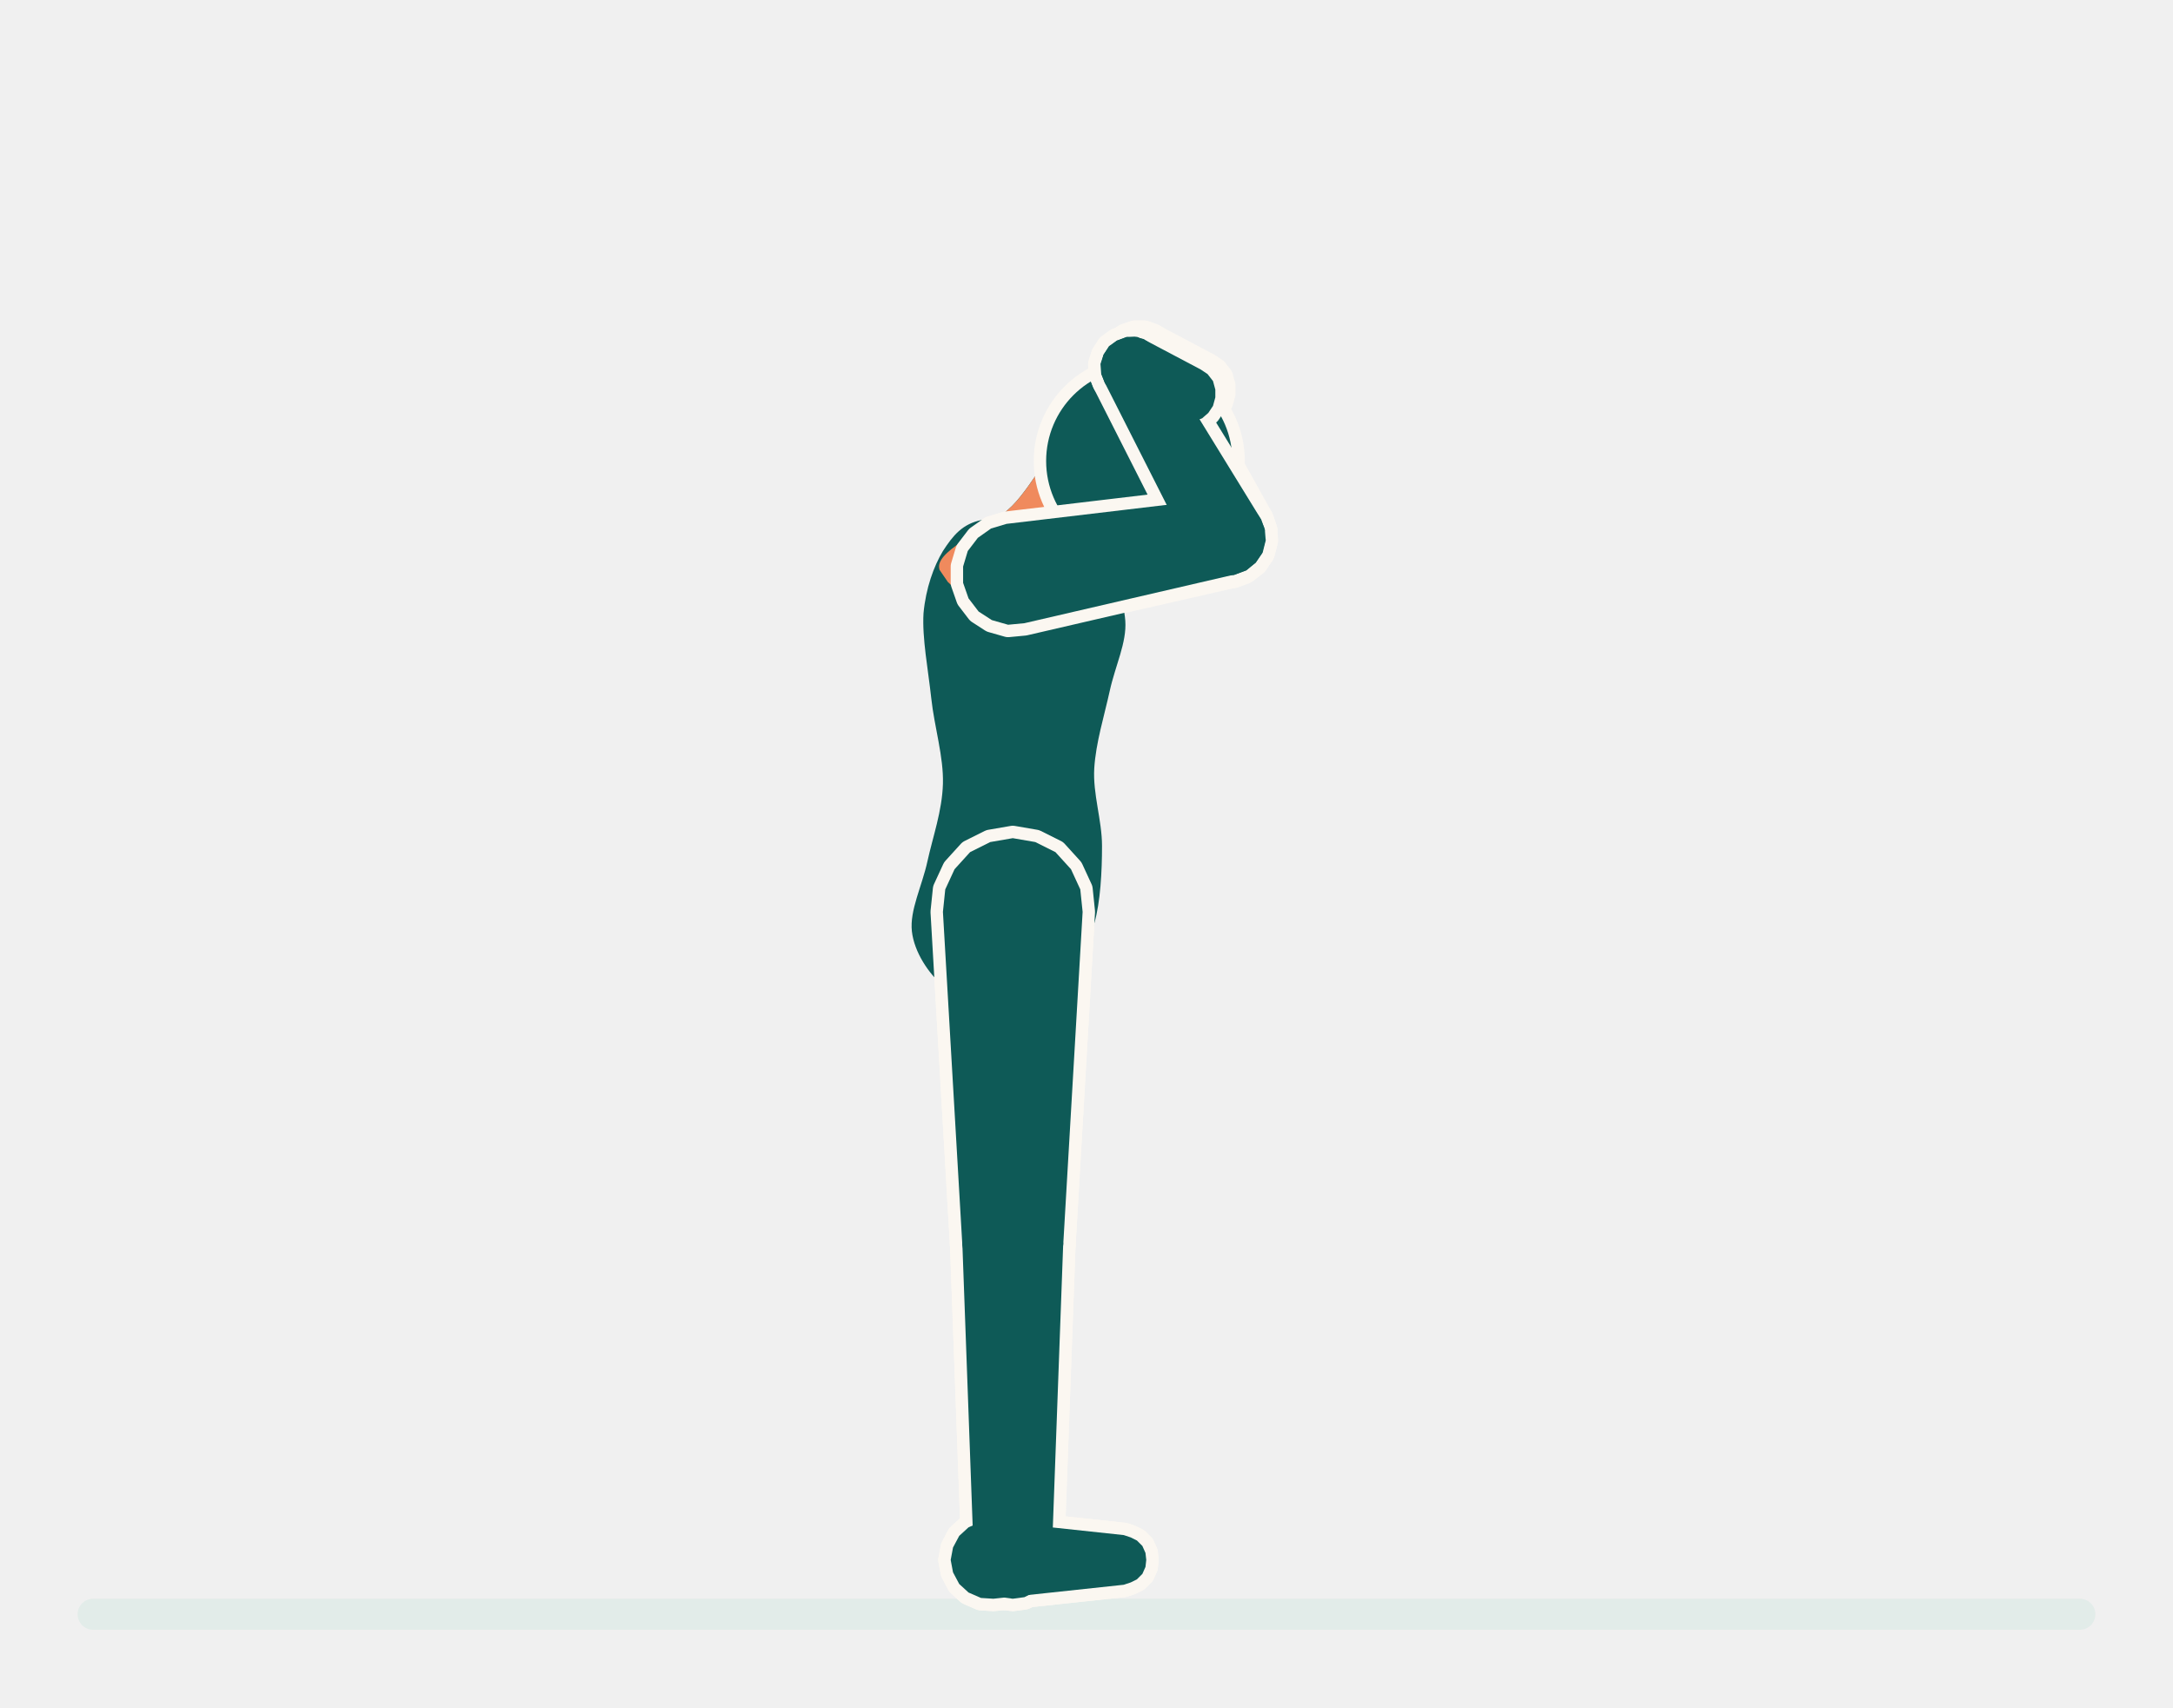
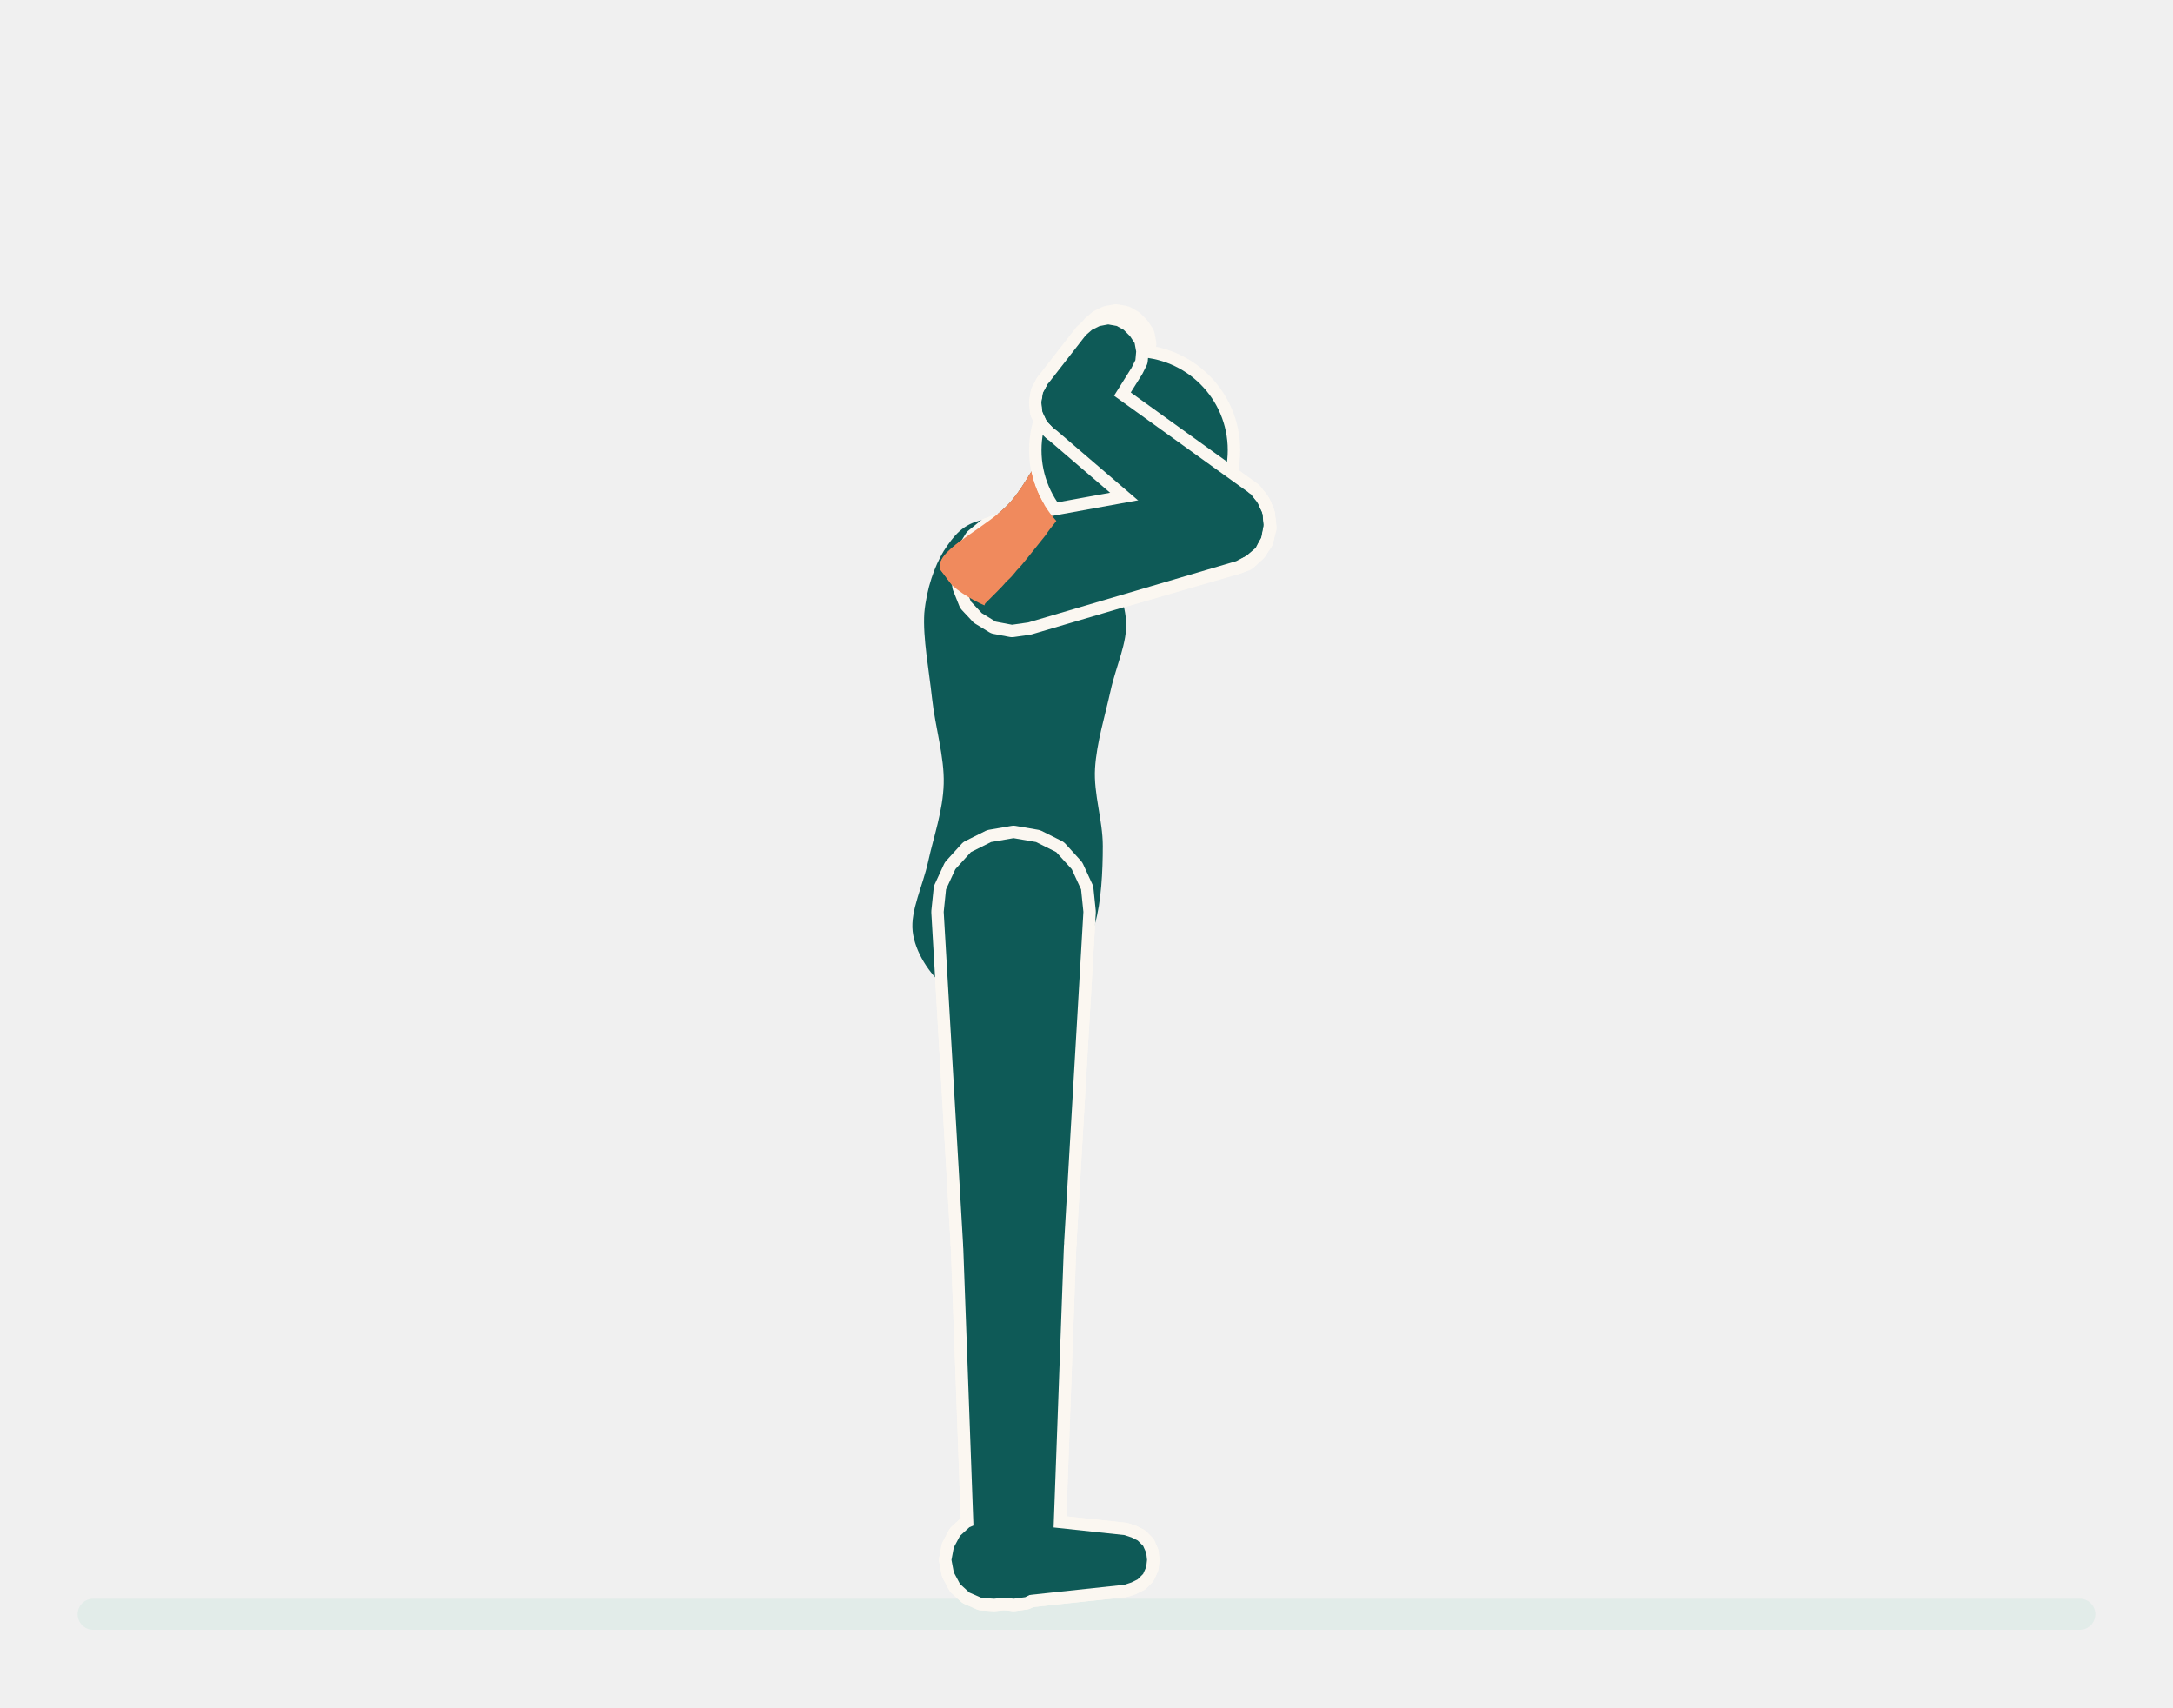
- <svg xmlns="http://www.w3.org/2000/svg" viewBox="-130.5 -117 280 220" width="280" height="220">
+ <svg xmlns="http://www.w3.org/2000/svg" viewBox="-130.6 -117 280 220" width="280" height="220">
  <defs>
    <clipPath id="ej-086-torso">
      <path d="M6 -49C8.6 -48.2 10.1 -47 11.5 -45C12.9 -43 14.3 -39.8 14.5 -37C14.7 -34.2 13.2 -31.2 12.5 -28C11.8 -24.8 10.7 -21.3 10.5 -18C10.3 -14.7 11.5 -11.3 11.5 -8C11.5 -4.7 11.3 -0.8 10.5 2C9.7 4.8 8.6 7.3 6.5 9C4.4 10.7 0.6 11.8 -2 12C-4.6 12.2 -7.2 11.5 -9 10C-10.8 8.5 -12.7 5.7 -13 3C-13.3 0.3 -11.7 -2.8 -11 -6C-10.3 -9.2 -9.1 -12.5 -9 -16C-8.9 -19.5 -10.1 -23.3 -10.5 -27C-10.9 -30.7 -11.7 -34.8 -11.5 -38C-11.2 -41.2 -10.2 -44 -9 -46C-7.7 -48 -6.5 -49.5 -4 -50C-1.5 -50.5 3.4 -49.8 6 -49Z" />
    </clipPath>
    <clipPath id="ej-086-cuello">
-       <path d="M0 -38C-3.1 -38 -9.5 -41.7 -9.5 -44C-9.5 -46.3 -3 -48.9 -0.1 -51.8C2.9 -54.8 5.6 -60.9 8.4 -61.9C11.1 -62.8 15.3 -59.8 16.3 -57.6C17.3 -55.4 15.3 -50.5 14.5 -48.8C13.6 -47.1 12.1 -48.3 11.2 -47.5C10.3 -46.7 10.9 -45.6 9 -44C7.1 -42.4 3.1 -38 0 -38Z" />
+       <path d="M0 -38C-3.1 -38 -9.4 -41.6 -9.5 -44C-9.6 -46.4 -3.3 -49.1 -0.5 -52.2C2.3 -55.3 4.6 -61.4 7.3 -62.5C10 -63.7 14.4 -61.1 15.6 -59C16.8 -56.9 15.3 -51.9 14.5 -50.1C13.8 -48.2 12.1 -49.1 11.2 -48.1C10.2 -47.1 10.9 -45.7 9 -44C7.1 -42.3 3.1 -38 0 -38Z" />
    </clipPath>
  </defs>
-   <line x1="-118.5" y1="91" x2="137.5" y2="91" stroke="#E2ECE9" stroke-width="4" stroke-linecap="round" />
+   <line x1="-118.6" y1="91" x2="137.4" y2="91" stroke="#E2ECE9" stroke-width="4" stroke-linecap="round" />
  <g>
-     <path d="M27 -52.8L28.5 -52.7L29.9 -52.2L31.1 -51.3L32 -50.1L32.5 -48.6L32.5 -47.1L32.1 -45.7L31.3 -44.4L30.1 -43.5L28.7 -42.9L1.5 -36.7L-0.6 -36.5L-2.7 -37.1L-4.4 -38.2L-5.7 -39.9L-6.4 -41.9L-6.4 -44L-5.8 -46L-4.5 -47.7L-2.8 -48.9L-0.8 -49.5Z" fill="#FBF7F1" stroke="#FBF7F1" stroke-width="3.2" stroke-linejoin="round" />
-     <path d="M12.7 -68.4L12.3 -69.6L12.4 -70.8L12.8 -72L13.5 -73L14.5 -73.7L15.7 -74.1L16.9 -74.1L18.1 -73.7L19.1 -73L19.8 -72.1L32 -50.2L32.5 -48.7L32.5 -47.1L32.1 -45.6L31.1 -44.3L29.8 -43.3L28.3 -42.8L26.7 -42.9L25.2 -43.4L23.9 -44.4L23 -45.7Z" fill="#FBF7F1" stroke="#FBF7F1" stroke-width="3.2" stroke-linejoin="round" />
-     <path d="M25.2 -69.9L26.1 -69.3L26.8 -68.4L27.1 -67.3L27.1 -66.3L26.8 -65.2L26.2 -64.3L25.4 -63.6L24.4 -63.2L23.3 -63.1L22.2 -63.4L14.8 -66.4L13.7 -67.1L12.9 -68.1L12.4 -69.3L12.3 -70.6L12.7 -71.8L13.4 -72.9L14.4 -73.6L15.7 -74.1L17 -74.1L18.2 -73.6Z" fill="#FBF7F1" stroke="#FBF7F1" stroke-width="3.2" stroke-linejoin="round" />
-     <path d="M27 -52.8L28.5 -52.7L29.9 -52.2L31.1 -51.3L32 -50.1L32.5 -48.6L32.5 -47.1L32.1 -45.7L31.3 -44.4L30.1 -43.5L28.7 -42.9L1.5 -36.7L-0.6 -36.5L-2.7 -37.1L-4.4 -38.2L-5.7 -39.9L-6.4 -41.9L-6.4 -44L-5.8 -46L-4.5 -47.7L-2.8 -48.9L-0.8 -49.5Z" fill="#5F9E98" />
-     <path d="M12.7 -68.4L12.3 -69.6L12.4 -70.8L12.8 -72L13.5 -73L14.5 -73.7L15.7 -74.1L16.9 -74.1L18.1 -73.7L19.1 -73L19.8 -72.1L32 -50.2L32.5 -48.7L32.5 -47.1L32.1 -45.6L31.1 -44.3L29.8 -43.3L28.3 -42.8L26.7 -42.9L25.2 -43.4L23.9 -44.4L23 -45.7Z" fill="#5F9E98" />
-     <path d="M25.2 -69.9L26.1 -69.3L26.8 -68.4L27.1 -67.3L27.1 -66.3L26.8 -65.2L26.2 -64.3L25.4 -63.6L24.4 -63.2L23.3 -63.1L22.2 -63.4L14.8 -66.4L13.7 -67.1L12.9 -68.1L12.4 -69.3L12.3 -70.6L12.7 -71.8L13.4 -72.9L14.4 -73.6L15.7 -74.1L17 -74.1L18.2 -73.6Z" fill="#5F9E98" />
+     <path d="M26.4 -54.3L27.9 -54.3L29.4 -53.9L30.6 -53.1L31.6 -51.9L32.1 -50.5L32.3 -49L31.9 -47.5L31.1 -46.2L30 -45.2L28.7 -44.6L1.8 -36.8L-0.3 -36.5L-2.3 -36.9L-4.1 -38L-5.5 -39.6L-6.3 -41.5L-6.5 -43.6L-5.9 -45.6L-4.8 -47.4L-3.1 -48.7L-1.1 -49.4Z" fill="#FBF7F1" stroke="#FBF7F1" stroke-width="3.2" stroke-linejoin="round" />
+     <path d="M5.8 -63.1L5.1 -64.1L4.7 -65.2L4.6 -66.5L4.9 -67.6L5.6 -68.7L6.5 -69.4L7.7 -69.9L8.9 -70L10.1 -69.7L11.1 -69.1L30.4 -53.2L31.5 -52L32.1 -50.6L32.2 -49L31.9 -47.4L31 -46.1L29.8 -45L28.3 -44.5L26.7 -44.4L25.1 -44.9L23.8 -45.8Z" fill="#FBF7F1" stroke="#FBF7F1" stroke-width="3.2" stroke-linejoin="round" />
+     <path d="M10.3 -74.8L11.1 -75.5L12.1 -76L13.2 -76.2L14.3 -76L15.2 -75.5L16 -74.7L16.6 -73.8L16.8 -72.7L16.7 -71.6L16.2 -70.6L12 -63.9L11.1 -62.9L10 -62.3L8.7 -62L7.5 -62.2L6.3 -62.7L5.4 -63.6L4.8 -64.8L4.6 -66.1L4.8 -67.3L5.4 -68.5Z" fill="#FBF7F1" stroke="#FBF7F1" stroke-width="3.2" stroke-linejoin="round" />
+     <path d="M26.4 -54.3L27.9 -54.3L29.4 -53.9L30.6 -53.1L31.6 -51.9L32.1 -50.5L32.3 -49L31.9 -47.5L31.1 -46.2L30 -45.2L28.7 -44.6L1.8 -36.8L-0.3 -36.5L-2.3 -36.9L-4.1 -38L-5.5 -39.6L-6.3 -41.5L-6.5 -43.6L-5.9 -45.6L-4.8 -47.4L-3.1 -48.7L-1.1 -49.4Z" fill="#5F9E98" />
+     <path d="M5.8 -63.1L5.1 -64.1L4.7 -65.2L4.6 -66.5L4.9 -67.6L5.6 -68.7L6.5 -69.4L7.7 -69.9L8.9 -70L10.1 -69.7L11.1 -69.1L30.4 -53.2L31.5 -52L32.1 -50.6L32.2 -49L31.9 -47.4L31 -46.1L29.8 -45L28.3 -44.5L26.7 -44.4L25.1 -44.9L23.8 -45.8Z" fill="#5F9E98" />
+     <path d="M10.3 -74.8L11.1 -75.5L12.1 -76L13.2 -76.2L14.3 -76L15.2 -75.5L16 -74.7L16.6 -73.8L16.8 -72.7L16.7 -71.6L16.2 -70.6L12 -63.9L11.1 -62.9L10 -62.3L8.7 -62L7.5 -62.2L6.3 -62.7L5.4 -63.6L4.8 -64.8L4.6 -66.1L4.8 -67.3L5.4 -68.5Z" fill="#5F9E98" />
  </g>
  <g>
    <path d="M6.5 43.4L6.1 45.3L5.1 47L3.7 48.3L1.9 49.2L0 49.5L-1.9 49.2L-3.7 48.3L-5.1 47L-6.1 45.3L-6.5 43.4L-9 0.5L-8.7 -2.4L-7.5 -5L-5.5 -7.2L-2.9 -8.5L0 -9L2.9 -8.5L5.5 -7.2L7.5 -5L8.7 -2.4L9 0.5Z" fill="#FBF7F1" stroke="#FBF7F1" stroke-width="3.2" stroke-linejoin="round" />
    <path d="M5 84.2L4.7 85.7L4 87L2.9 88.1L1.5 88.8L0 89L-1.5 88.8L-2.9 88.1L-4 87L-4.7 85.7L-5 84.2L-6.5 43.2L-6.2 41.2L-5.3 39.3L-3.9 37.8L-2.1 36.8L0 36.5L2.1 36.8L3.9 37.8L5.3 39.3L6.2 41.2L6.5 43.2Z" fill="#FBF7F1" stroke="#FBF7F1" stroke-width="3.2" stroke-linejoin="round" />
    <path d="M14.3 80.8L15.2 81.1L16 81.5L16.7 82.2L17.1 83.1L17.2 84L17.1 84.9L16.7 85.8L16 86.5L15.2 86.9L14.3 87.2L-2.5 89L-4.1 88.9L-5.7 88.2L-6.9 87.1L-7.7 85.6L-8 84L-7.7 82.4L-6.9 80.9L-5.7 79.8L-4.1 79.1L-2.5 79Z" fill="#FBF7F1" stroke="#FBF7F1" stroke-width="3.2" stroke-linejoin="round" />
    <path d="M6.5 43.4L6.1 45.3L5.1 47L3.7 48.3L1.9 49.2L0 49.5L-1.9 49.2L-3.7 48.3L-5.1 47L-6.1 45.3L-6.5 43.4L-9 0.5L-8.7 -2.4L-7.5 -5L-5.5 -7.2L-2.9 -8.5L0 -9L2.9 -8.5L5.5 -7.2L7.5 -5L8.7 -2.4L9 0.5Z" fill="#5F9E98" />
    <path d="M5 84.2L4.7 85.7L4 87L2.9 88.1L1.5 88.8L0 89L-1.5 88.8L-2.9 88.1L-4 87L-4.7 85.7L-5 84.2L-6.5 43.2L-6.2 41.2L-5.3 39.3L-3.9 37.8L-2.1 36.8L0 36.5L2.1 36.8L3.9 37.8L5.3 39.3L6.2 41.2L6.5 43.2Z" fill="#5F9E98" />
    <path d="M14.3 80.8L15.2 81.1L16 81.5L16.7 82.2L17.1 83.1L17.2 84L17.1 84.9L16.7 85.8L16 86.5L15.2 86.9L14.3 87.2L-2.5 89L-4.1 88.9L-5.7 88.2L-6.9 87.1L-7.7 85.6L-8 84L-7.7 82.4L-6.9 80.9L-5.7 79.8L-4.1 79.1L-2.5 79Z" fill="#5F9E98" />
  </g>
  <path d="M6 -49C8.6 -48.2 10.1 -47 11.5 -45C12.9 -43 14.3 -39.8 14.5 -37C14.7 -34.2 13.2 -31.2 12.5 -28C11.8 -24.8 10.7 -21.3 10.5 -18C10.3 -14.7 11.5 -11.3 11.5 -8C11.5 -4.7 11.3 -0.8 10.5 2C9.7 4.8 8.6 7.3 6.5 9C4.4 10.7 0.6 11.8 -2 12C-4.6 12.2 -7.2 11.5 -9 10C-10.8 8.5 -12.7 5.7 -13 3C-13.3 0.3 -11.7 -2.8 -11 -6C-10.3 -9.2 -9.1 -12.5 -9 -16C-8.9 -19.5 -10.1 -23.3 -10.5 -27C-10.9 -30.7 -11.7 -34.8 -11.5 -38C-11.2 -41.2 -10.2 -44 -9 -46C-7.7 -48 -6.5 -49.5 -4 -50C-1.5 -50.5 3.4 -49.8 6 -49Z" fill="#0E5A57" />
-   <path d="M0 -38C-3.1 -38 -9.5 -41.7 -9.5 -44C-9.5 -46.3 -3 -48.9 -0.1 -51.8C2.9 -54.8 5.6 -60.9 8.4 -61.9C11.1 -62.8 15.3 -59.8 16.3 -57.6C17.3 -55.4 15.3 -50.5 14.5 -48.8C13.6 -47.1 12.1 -48.3 11.2 -47.5C10.3 -46.7 10.9 -45.6 9 -44C7.1 -42.4 3.1 -38 0 -38Z" fill="#0E5A57" />
-   <path d="M-5.3 -37.8C-3.6 -35.9 -4.3 -38.6 -3.8 -39C-3.3 -39.5 -2.8 -39.9 -2.4 -40.3C-1.9 -40.8 -1.4 -41.2 -1 -41.7C-0.5 -42.1 0 -42.6 0.4 -43C0.9 -43.5 1.3 -44 1.8 -44.5C2.2 -44.9 2.6 -45.4 3.1 -45.9C3.5 -46.4 3.9 -46.9 4.4 -47.4C4.8 -47.9 5.2 -48.4 5.6 -48.9C6 -49.5 6.4 -50 6.8 -50.5C7.2 -51.1 7.6 -51.6 8 -52.1C8.4 -52.7 8.8 -53.2 9.2 -53.8C9.5 -54.3 9.9 -54.9 10.3 -55.5C10.7 -56 11 -56.6 11.4 -57.2C11.7 -57.8 13.6 -57.7 12.4 -58.9C11.3 -60.2 5.9 -64 4.3 -64.8C2.8 -65.5 3.5 -63.8 3.1 -63.4C2.7 -62.9 2.3 -62.5 1.9 -62.1C1.4 -61.6 1 -61.2 0.6 -60.8C0.2 -60.4 -0.2 -60 -0.6 -59.6C-1.1 -59.2 -1.5 -58.8 -1.9 -58.4C-2.3 -58.1 -2.8 -57.7 -3.2 -57.3C-3.6 -57 -4 -56.6 -4.5 -56.3C-4.9 -55.9 -5.3 -55.6 -5.8 -55.2C-6.2 -54.9 -6.6 -54.6 -7.1 -54.3C-7.5 -54 -7.9 -53.7 -8.4 -53.4C-8.8 -53.1 -9.3 -52.8 -9.7 -52.5C-10.1 -52.2 -10.6 -52 -11 -51.7C-11.5 -51.4 -11.9 -51.2 -12.4 -50.9C-12.8 -50.7 -14.9 -52.4 -13.7 -50.2C-12.5 -48 -6.9 -39.7 -5.3 -37.8Z" fill="#F08A5D" clip-path="url(#ej-086-cuello)" />
-   <circle cx="16.3" cy="-57.6" r="12" fill="#0E5A57" stroke="#FBF7F1" stroke-width="3.2" paint-order="stroke" />
+   <path d="M0 -38C-3.1 -38 -9.4 -41.6 -9.5 -44C-9.6 -46.4 -3.3 -49.1 -0.5 -52.2C2.3 -55.3 4.6 -61.4 7.3 -62.5C10 -63.7 14.4 -61.1 15.6 -59C16.8 -56.9 15.3 -51.9 14.5 -50.1C13.8 -48.2 12.1 -49.1 11.2 -48.1C10.2 -47.1 10.9 -45.7 9 -44C7.1 -42.3 3.1 -38 0 -38Z" fill="#0E5A57" />
+   <path d="M-5 -38C-3.3 -36.2 -4.1 -38.9 -3.6 -39.3C-3.1 -39.8 -2.7 -40.2 -2.2 -40.7C-1.8 -41.1 -1.3 -41.6 -0.9 -42.1C-0.4 -42.5 0 -43 0.4 -43.5C0.9 -44 1.3 -44.5 1.7 -45C2.1 -45.5 2.5 -46 2.9 -46.5C3.3 -47 3.7 -47.5 4.1 -48C4.5 -48.6 4.9 -49.1 5.3 -49.6C5.7 -50.1 6.1 -50.7 6.4 -51.2C6.8 -51.8 7.2 -52.3 7.5 -52.9C7.9 -53.4 8.2 -54 8.6 -54.6C8.9 -55.1 9.3 -55.7 9.6 -56.3C9.9 -56.9 10.3 -57.5 10.6 -58.1C10.9 -58.7 12.8 -58.7 11.5 -59.8C10.3 -61 4.7 -64.6 3.1 -65.2C1.5 -65.9 2.3 -64.3 2 -63.8C1.6 -63.4 1.2 -62.9 0.8 -62.5C0.4 -62 0 -61.6 -0.3 -61.2C-0.7 -60.7 -1.1 -60.3 -1.5 -59.9C-1.9 -59.5 -2.3 -59.1 -2.7 -58.7C-3.1 -58.3 -3.5 -57.9 -3.9 -57.5C-4.3 -57.2 -4.7 -56.8 -5.1 -56.4C-5.5 -56.1 -5.9 -55.7 -6.4 -55.4C-6.8 -55 -7.2 -54.7 -7.6 -54.4C-8 -54 -8.4 -53.7 -8.9 -53.4C-9.3 -53.1 -9.7 -52.8 -10.1 -52.5C-10.5 -52.2 -11 -51.9 -11.4 -51.6C-11.8 -51.3 -12.3 -51.1 -12.7 -50.8C-13.1 -50.5 -15.3 -52.1 -14 -50C-12.7 -47.9 -6.7 -39.8 -5 -38Z" fill="#F08A5D" clip-path="url(#ej-086-cuello)" />
+   <circle cx="15.6" cy="-59" r="12" fill="#0E5A57" stroke="#FBF7F1" stroke-width="3.2" paint-order="stroke" />
  <g>
    <path d="M6.5 43.4L6.1 45.3L5.1 47L3.7 48.3L1.9 49.2L0 49.5L-1.9 49.2L-3.7 48.3L-5.1 47L-6.1 45.3L-6.5 43.4L-9 0.5L-8.7 -2.4L-7.5 -5L-5.5 -7.2L-2.9 -8.5L0 -9L2.9 -8.5L5.5 -7.2L7.5 -5L8.7 -2.4L9 0.5Z" fill="#FBF7F1" stroke="#FBF7F1" stroke-width="3.2" stroke-linejoin="round" />
    <path d="M5 84.2L4.7 85.7L4 87L2.9 88.1L1.5 88.8L0 89L-1.5 88.8L-2.9 88.1L-4 87L-4.7 85.7L-5 84.2L-6.5 43.2L-6.2 41.2L-5.3 39.3L-3.9 37.8L-2.1 36.8L0 36.5L2.1 36.8L3.9 37.8L5.3 39.3L6.2 41.2L6.5 43.2Z" fill="#FBF7F1" stroke="#FBF7F1" stroke-width="3.2" stroke-linejoin="round" />
    <path d="M14.3 80.8L15.2 81.1L16 81.5L16.7 82.2L17.1 83.1L17.2 84L17.1 84.9L16.7 85.8L16 86.5L15.2 86.9L14.3 87.2L-2.5 89L-4.1 88.9L-5.7 88.2L-6.9 87.1L-7.7 85.6L-8 84L-7.7 82.4L-6.9 80.9L-5.7 79.8L-4.1 79.1L-2.5 79Z" fill="#FBF7F1" stroke="#FBF7F1" stroke-width="3.2" stroke-linejoin="round" />
    <path d="M6.5 43.4L6.1 45.3L5.1 47L3.7 48.3L1.9 49.2L0 49.5L-1.9 49.2L-3.7 48.3L-5.1 47L-6.1 45.3L-6.5 43.4L-9 0.5L-8.7 -2.4L-7.5 -5L-5.5 -7.2L-2.9 -8.5L0 -9L2.9 -8.5L5.5 -7.2L7.5 -5L8.7 -2.4L9 0.5Z" fill="#0E5A57" />
    <path d="M5 84.2L4.7 85.7L4 87L2.9 88.1L1.5 88.8L0 89L-1.5 88.8L-2.9 88.1L-4 87L-4.7 85.7L-5 84.2L-6.5 43.2L-6.2 41.2L-5.3 39.3L-3.9 37.8L-2.1 36.8L0 36.5L2.1 36.8L3.9 37.8L5.3 39.3L6.2 41.2L6.5 43.2Z" fill="#0E5A57" />
    <path d="M14.3 80.8L15.2 81.1L16 81.5L16.7 82.2L17.1 83.1L17.2 84L17.1 84.9L16.7 85.8L16 86.5L15.2 86.9L14.3 87.2L-2.5 89L-4.1 88.9L-5.7 88.2L-6.9 87.1L-7.7 85.6L-8 84L-7.7 82.4L-6.9 80.9L-5.7 79.8L-4.1 79.1L-2.5 79Z" fill="#0E5A57" />
  </g>
  <g>
-     <path d="M27 -52.8L28.5 -52.7L29.9 -52.2L31.1 -51.3L32 -50.1L32.5 -48.7L32.5 -47.2L32.1 -45.7L31.3 -44.5L30.1 -43.5L28.7 -43L1.5 -36.7L-0.6 -36.5L-2.7 -37.1L-4.4 -38.2L-5.7 -39.9L-6.4 -41.9L-6.4 -44L-5.8 -46L-4.5 -47.7L-2.8 -48.9L-0.8 -49.5Z" fill="#FBF7F1" stroke="#FBF7F1" stroke-width="3.2" stroke-linejoin="round" />
-     <path d="M11.8 -67.8L11.4 -68.9L11.4 -70.2L11.7 -71.3L12.4 -72.3L13.4 -73.1L14.5 -73.5L15.7 -73.6L16.9 -73.3L17.9 -72.6L18.7 -71.7L31.8 -50.4L32.4 -49L32.6 -47.4L32.2 -45.8L31.3 -44.5L30 -43.5L28.5 -42.9L26.9 -42.9L25.4 -43.3L24.1 -44.3L23.1 -45.5Z" fill="#FBF7F1" stroke="#FBF7F1" stroke-width="3.2" stroke-linejoin="round" />
-     <path d="M24.2 -69.4L25.1 -68.8L25.8 -67.9L26.1 -66.8L26.1 -65.8L25.8 -64.7L25.2 -63.8L24.4 -63.1L23.4 -62.7L22.3 -62.6L21.2 -62.9L13.8 -65.9L12.7 -66.6L11.9 -67.6L11.4 -68.8L11.3 -70.1L11.7 -71.3L12.4 -72.4L13.4 -73.1L14.7 -73.6L16 -73.6L17.2 -73.1Z" fill="#FBF7F1" stroke="#FBF7F1" stroke-width="3.2" stroke-linejoin="round" />
-     <path d="M27 -52.8L28.5 -52.7L29.9 -52.2L31.1 -51.3L32 -50.1L32.5 -48.7L32.5 -47.2L32.1 -45.7L31.3 -44.5L30.1 -43.5L28.7 -43L1.5 -36.7L-0.6 -36.5L-2.7 -37.1L-4.4 -38.2L-5.7 -39.9L-6.4 -41.9L-6.4 -44L-5.8 -46L-4.5 -47.7L-2.8 -48.9L-0.8 -49.5Z" fill="#0E5A57" />
-     <path d="M11.8 -67.8L11.4 -68.9L11.4 -70.2L11.7 -71.3L12.4 -72.3L13.4 -73.1L14.5 -73.5L15.7 -73.6L16.9 -73.3L17.9 -72.6L18.7 -71.7L31.8 -50.4L32.4 -49L32.6 -47.4L32.2 -45.8L31.3 -44.5L30 -43.5L28.5 -42.9L26.9 -42.9L25.4 -43.3L24.1 -44.3L23.1 -45.5Z" fill="#0E5A57" />
-     <path d="M24.2 -69.4L25.1 -68.8L25.8 -67.9L26.1 -66.8L26.1 -65.8L25.8 -64.7L25.2 -63.8L24.4 -63.1L23.4 -62.7L22.3 -62.6L21.2 -62.9L13.8 -65.9L12.7 -66.6L11.9 -67.6L11.4 -68.8L11.3 -70.1L11.7 -71.3L12.4 -72.4L13.4 -73.1L14.7 -73.6L16 -73.6L17.2 -73.1Z" fill="#0E5A57" />
+     <path d="M26.3 -54.4L27.8 -54.5L29.3 -54.1L30.6 -53.3L31.5 -52.1L32.1 -50.7L32.2 -49.2L31.9 -47.7L31.1 -46.4L30 -45.4L28.7 -44.7L1.9 -36.8L-0.2 -36.5L-2.3 -36.9L-4.1 -38L-5.5 -39.5L-6.3 -41.5L-6.5 -43.6L-5.9 -45.6L-4.8 -47.4L-3.2 -48.7L-1.2 -49.4Z" fill="#FBF7F1" stroke="#FBF7F1" stroke-width="3.2" stroke-linejoin="round" />
+     <path d="M5 -62L4.2 -62.9L3.7 -64L3.6 -65.2L3.8 -66.4L4.4 -67.5L5.3 -68.3L6.4 -68.8L7.6 -69L8.9 -68.8L9.9 -68.2L30.2 -53.6L31.3 -52.4L32 -51L32.2 -49.4L31.9 -47.8L31.2 -46.4L30 -45.4L28.5 -44.7L26.9 -44.5L25.3 -44.9L24 -45.7Z" fill="#FBF7F1" stroke="#FBF7F1" stroke-width="3.2" stroke-linejoin="round" />
+     <path d="M9.3 -73.8L10.1 -74.5L11.1 -75L12.2 -75.2L13.3 -75L14.2 -74.5L15 -73.7L15.6 -72.8L15.8 -71.7L15.7 -70.6L15.2 -69.6L11 -62.9L10.1 -61.9L9 -61.3L7.7 -61L6.5 -61.2L5.3 -61.7L4.4 -62.6L3.8 -63.8L3.6 -65.1L3.8 -66.3L4.4 -67.5Z" fill="#FBF7F1" stroke="#FBF7F1" stroke-width="3.2" stroke-linejoin="round" />
+     <path d="M26.3 -54.4L27.8 -54.5L29.3 -54.1L30.6 -53.3L31.5 -52.1L32.1 -50.7L32.2 -49.2L31.9 -47.7L31.1 -46.4L30 -45.4L28.7 -44.7L1.9 -36.8L-0.2 -36.5L-2.3 -36.9L-4.1 -38L-5.5 -39.5L-6.3 -41.5L-6.5 -43.6L-5.9 -45.6L-4.8 -47.4L-3.2 -48.7L-1.2 -49.4Z" fill="#0E5A57" />
+     <path d="M5 -62L4.2 -62.9L3.7 -64L3.6 -65.2L3.8 -66.4L4.4 -67.5L5.3 -68.3L6.4 -68.8L7.6 -69L8.9 -68.8L9.9 -68.2L30.2 -53.6L31.3 -52.4L32 -51L32.2 -49.4L31.9 -47.8L31.2 -46.4L30 -45.4L28.5 -44.7L26.9 -44.5L25.3 -44.9L24 -45.7Z" fill="#0E5A57" />
+     <path d="M9.3 -73.8L10.1 -74.5L11.1 -75L12.2 -75.2L13.3 -75L14.2 -74.5L15 -73.7L15.6 -72.8L15.8 -71.7L15.7 -70.6L15.2 -69.6L11 -62.9L10.1 -61.9L9 -61.3L7.7 -61L6.5 -61.2L5.3 -61.7L4.4 -62.6L3.8 -63.8L3.6 -65.1L3.8 -66.3L4.4 -67.5Z" fill="#0E5A57" />
+   </g>
+   <clipPath id="lote-f-nuca-86">
+     <path d="M0 -38C-3.1 -38 -9.4 -41.6 -9.5 -44C-9.6 -46.4 -3.3 -49.1 -0.5 -52.2C2.3 -55.3 4.6 -61.4 7.3 -62.5C10 -63.7 14.4 -61.1 15.6 -59C16.8 -56.9 15.3 -51.9 14.5 -50.1C13.8 -48.2 12.1 -49.1 11.2 -48.1C10.2 -47.1 10.9 -45.7 9 -44C7.1 -42.3 3.1 -38 0 -38Z" />
+   </clipPath>
+   <mask id="lote-f-nuca-86-m">
+     <rect x="-500" y="-500" width="1000" height="1000" fill="#fff" />
+     <circle cx="15.6" cy="-59" r="13.6" fill="#000" />
+   </mask>
+   <g mask="url(#lote-f-nuca-86-m)">
+     <path d="M-5 -38C-3.3 -36.2 -4.1 -38.9 -3.6 -39.3C-3.1 -39.8 -2.7 -40.2 -2.2 -40.7C-1.8 -41.1 -1.3 -41.6 -0.9 -42.1C-0.4 -42.5 0 -43 0.4 -43.5C0.9 -44 1.3 -44.5 1.7 -45C2.1 -45.5 2.5 -46 2.9 -46.5C3.3 -47 3.7 -47.5 4.1 -48C4.5 -48.6 4.9 -49.1 5.3 -49.6C5.7 -50.1 6.1 -50.7 6.4 -51.2C6.8 -51.8 7.2 -52.3 7.5 -52.9C7.9 -53.4 8.2 -54 8.6 -54.6C8.9 -55.1 9.3 -55.7 9.6 -56.3C9.9 -56.9 10.3 -57.5 10.6 -58.1C10.9 -58.7 12.8 -58.7 11.5 -59.8C10.3 -61 4.7 -64.6 3.1 -65.2C1.5 -65.9 2.3 -64.3 2 -63.8C1.6 -63.4 1.2 -62.9 0.8 -62.5C0.4 -62 0 -61.6 -0.3 -61.2C-0.7 -60.7 -1.1 -60.3 -1.5 -59.9C-1.9 -59.5 -2.3 -59.1 -2.7 -58.7C-3.1 -58.3 -3.5 -57.9 -3.9 -57.5C-4.3 -57.2 -4.7 -56.8 -5.1 -56.4C-5.5 -56.1 -5.9 -55.7 -6.4 -55.4C-6.8 -55 -7.2 -54.7 -7.6 -54.4C-8 -54 -8.4 -53.7 -8.9 -53.4C-9.3 -53.1 -9.7 -52.8 -10.1 -52.5C-10.5 -52.2 -11 -51.9 -11.4 -51.6C-11.8 -51.3 -12.3 -51.1 -12.7 -50.8C-13.1 -50.5 -15.3 -52.1 -14 -50C-12.7 -47.9 -6.7 -39.8 -5 -38Z" fill="#F08A5D" clip-path="url(#lote-f-nuca-86)" />
  </g>
</svg>
